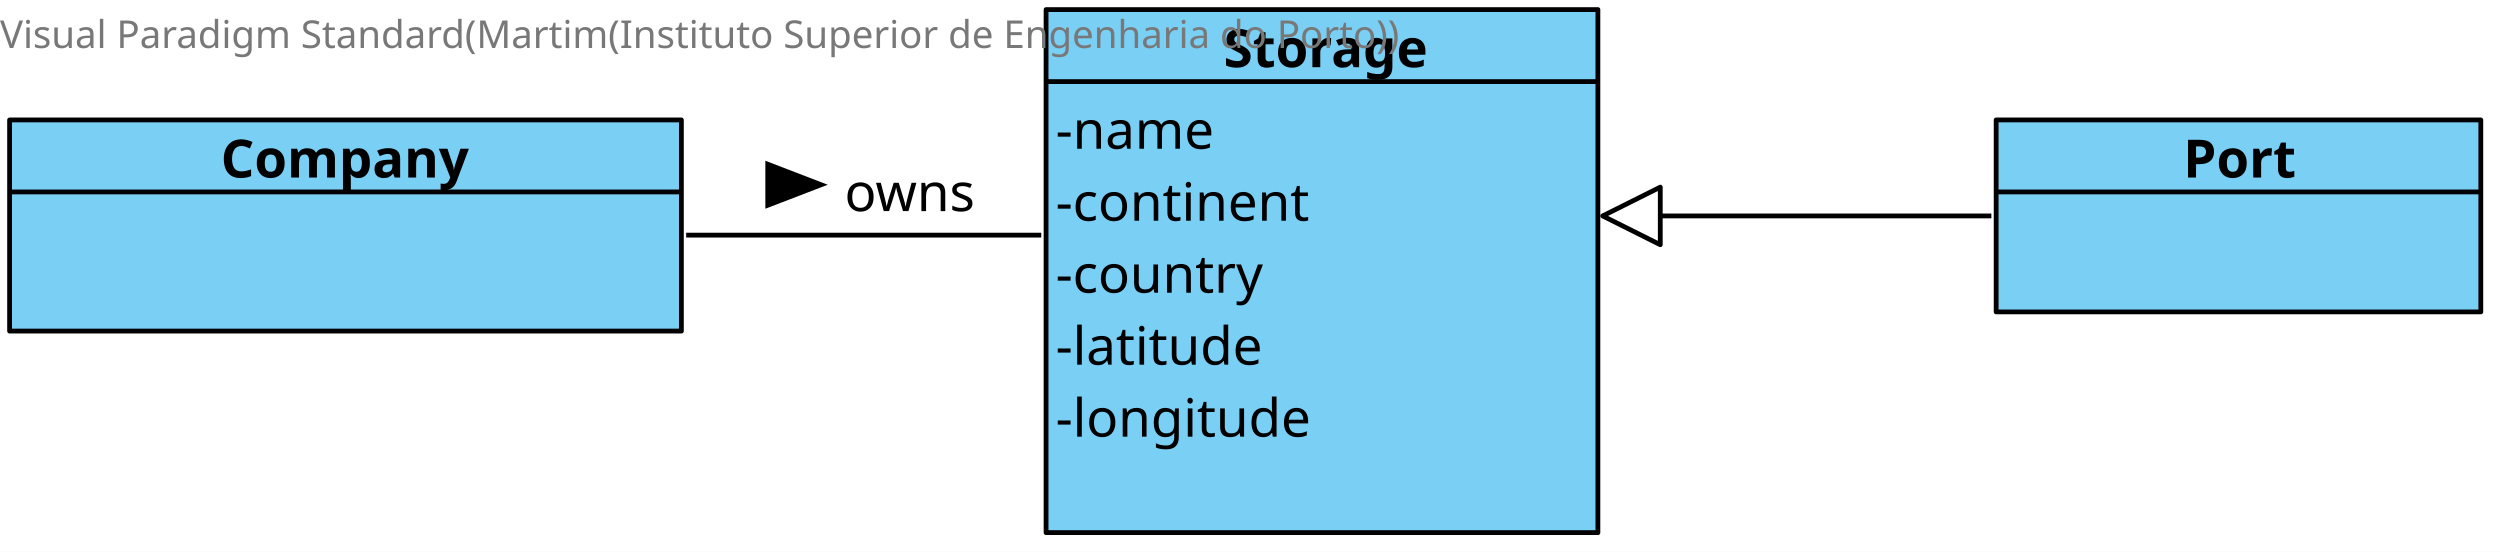
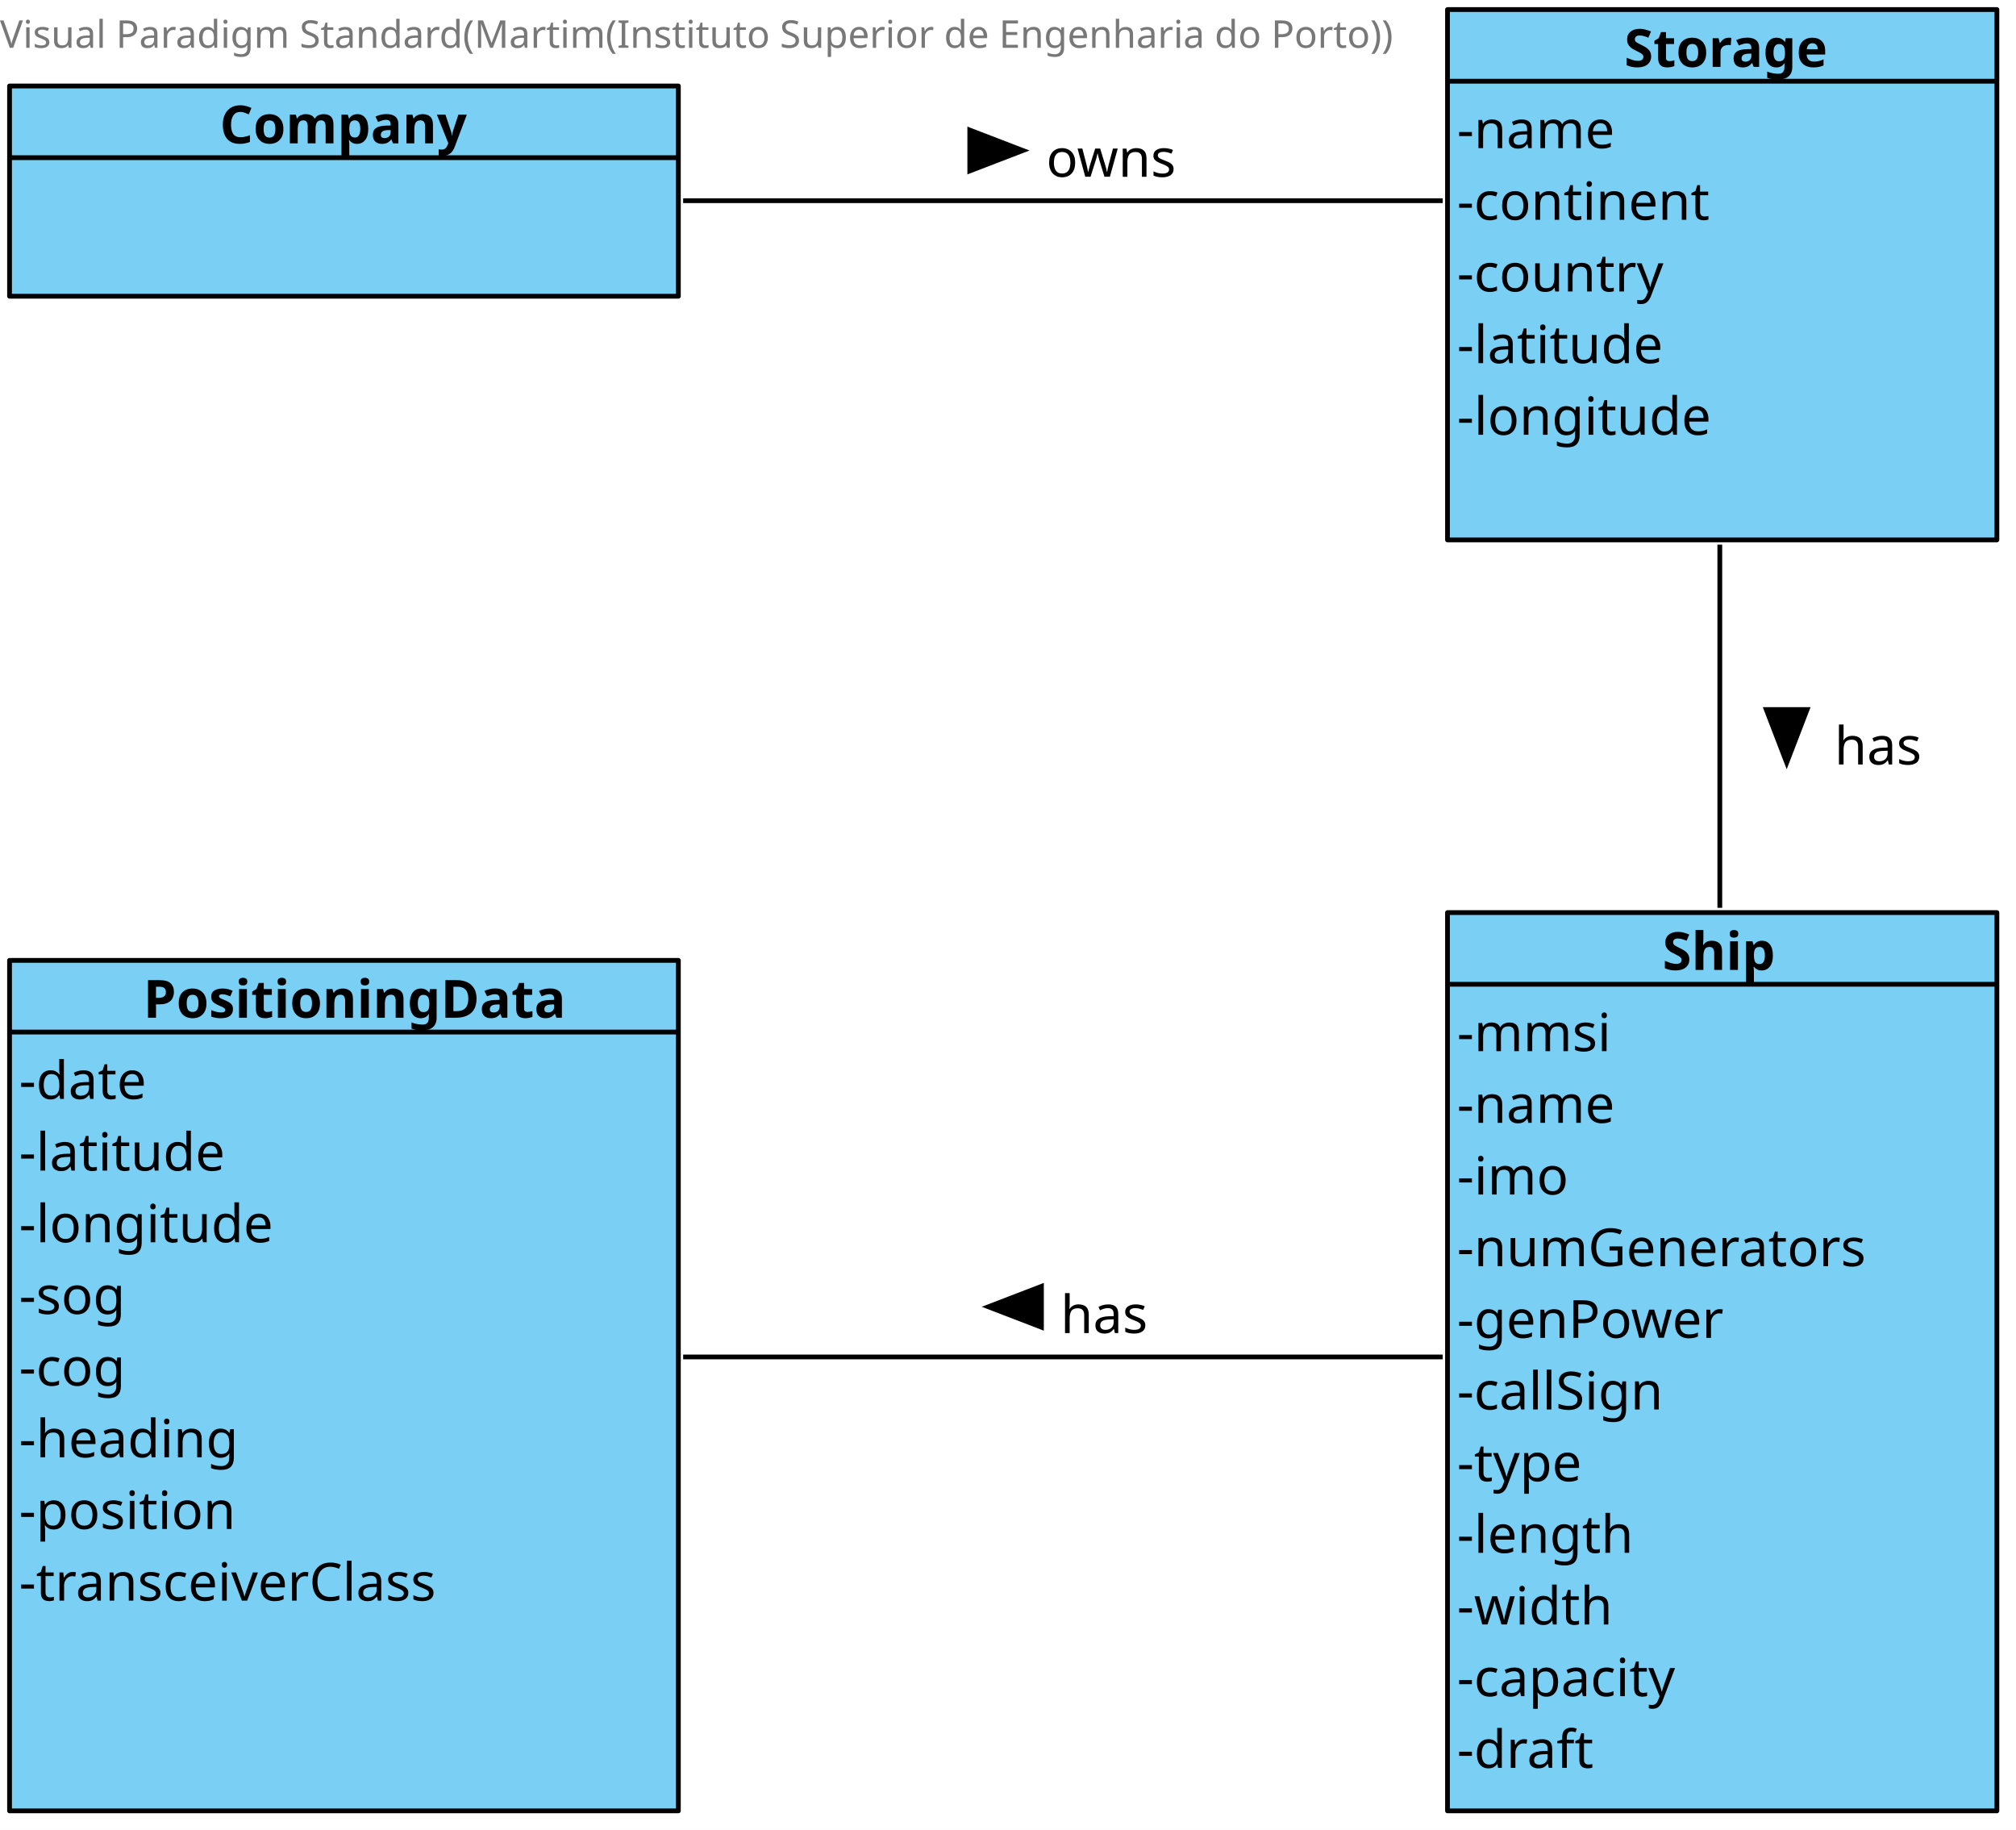
- <svg xmlns="http://www.w3.org/2000/svg" fill-opacity="0" color-rendering="auto" color-interpolation="auto" text-rendering="auto" stroke="rgb(0,0,0)" stroke-linecap="square" width="521" stroke-miterlimit="10" shape-rendering="auto" stroke-opacity="0" fill="rgb(0,0,0)" stroke-dasharray="none" font-weight="normal" stroke-width="1" height="115" font-family="'Dialog'" font-style="normal" stroke-linejoin="miter" font-size="12px" stroke-dashoffset="0" image-rendering="auto">
+ <svg xmlns="http://www.w3.org/2000/svg" fill-opacity="0" color-rendering="auto" color-interpolation="auto" text-rendering="auto" stroke="rgb(0,0,0)" stroke-linecap="square" width="422" stroke-miterlimit="10" shape-rendering="auto" stroke-opacity="0" fill="rgb(0,0,0)" stroke-dasharray="none" font-weight="normal" stroke-width="1" height="383" font-family="'Dialog'" font-style="normal" stroke-linejoin="miter" font-size="12px" stroke-dashoffset="0" image-rendering="auto">
  <defs id="genericDefs" />
  <g>
    <defs id="defs1">
      <clipPath clipPathUnits="userSpaceOnUse" id="clipPath1">
        <path d="M-7 -7 L151 -7 L151 55 L-7 55 L-7 -7 Z" />
      </clipPath>
      <clipPath clipPathUnits="userSpaceOnUse" id="clipPath2">
        <path d="M0 0 L0 29 L140 29 L140 0 Z" />
      </clipPath>
      <clipPath clipPathUnits="userSpaceOnUse" id="clipPath3">
        <path d="M0 0 L0 15 L140 15 L140 0 Z" />
      </clipPath>
      <clipPath clipPathUnits="userSpaceOnUse" id="clipPath4">
-         <path d="M-7 -7 L126 -7 L126 120 L-7 120 L-7 -7 Z" />
+         <path d="M-7 -7 L126 -7 L126 122 L-7 122 L-7 -7 Z" />
      </clipPath>
      <clipPath clipPathUnits="userSpaceOnUse" id="clipPath5">
-         <path d="M0 0 L0 94 L115 94 L115 0 Z" />
+         <path d="M0 0 L0 96 L115 96 L115 0 Z" />
      </clipPath>
      <clipPath clipPathUnits="userSpaceOnUse" id="clipPath6">
        <path d="M0 0 L0 15 L115 15 L115 0 Z" />
      </clipPath>
      <clipPath clipPathUnits="userSpaceOnUse" id="clipPath7">
-         <path d="M-7 -7 L112 -7 L112 51 L-7 51 L-7 -7 Z" />
+         <path d="M-7 -7 L126 -7 L126 199 L-7 199 L-7 -7 Z" />
      </clipPath>
      <clipPath clipPathUnits="userSpaceOnUse" id="clipPath8">
-         <path d="M0 0 L0 25 L101 25 L101 0 Z" />
+         <path d="M0 0 L0 173 L115 173 L115 0 Z" />
      </clipPath>
      <clipPath clipPathUnits="userSpaceOnUse" id="clipPath9">
-         <path d="M0 0 L0 15 L101 15 L101 0 Z" />
+         <path d="M-7 -7 L151 -7 L151 189 L-7 189 L-7 -7 Z" />
      </clipPath>
      <clipPath clipPathUnits="userSpaceOnUse" id="clipPath10">
-         <path d="M0 0 L178 0 L178 104 L0 104 L0 0 Z" />
+         <path d="M0 0 L0 163 L140 163 L140 0 Z" />
      </clipPath>
      <clipPath clipPathUnits="userSpaceOnUse" id="clipPath11">
-         <path d="M119 33 L119 49 L55 49 L55 33 ZM0 0 L0 104 L178 104 L178 0 Z" />
+         <path d="M0 0 L263 0 L263 104 L0 104 L0 0 Z" />
      </clipPath>
      <clipPath clipPathUnits="userSpaceOnUse" id="clipPath12">
-         <path d="M0 0 L185 0 L185 104 L0 104 L0 0 Z" />
+         <path d="M162 33 L162 49 L98 49 L98 33 ZM0 0 L0 104 L263 104 L263 0 Z" />
      </clipPath>
      <clipPath clipPathUnits="userSpaceOnUse" id="clipPath13">
-         <path d="M0 0 L0 104 L185 104 L185 0 Z" />
+         <path d="M0 0 L104 0 L104 180 L0 180 L0 0 Z" />
      </clipPath>
      <clipPath clipPathUnits="userSpaceOnUse" id="clipPath14">
+         <path d="M94 82 L94 103 L54 103 L54 82 ZM0 0 L0 180 L104 180 L104 0 Z" />
+       </clipPath>
+       <clipPath clipPathUnits="userSpaceOnUse" id="clipPath15">
+         <path d="M157 33 L157 49 L101 49 L101 33 ZM0 0 L0 104 L263 104 L263 0 Z" />
+       </clipPath>
+       <clipPath clipPathUnits="userSpaceOnUse" id="clipPath16">
+         <path d="M-56 -16 L112 -16 L112 32 L-56 32 L-56 -16 Z" />
+       </clipPath>
+       <clipPath clipPathUnits="userSpaceOnUse" id="clipPath17">
+         <path d="M-66 -16 L102 -16 L102 32 L-66 32 L-66 -16 Z" />
+       </clipPath>
+       <clipPath clipPathUnits="userSpaceOnUse" id="clipPath18">
+         <path d="M-40 -21 L80 -21 L80 42 L-40 42 L-40 -21 Z" />
+       </clipPath>
+       <clipPath clipPathUnits="userSpaceOnUse" id="clipPath19">
+         <path d="M-42 -23 L78 -23 L78 40 L-42 40 L-42 -23 Z" />
+       </clipPath>
+       <clipPath clipPathUnits="userSpaceOnUse" id="clipPath20">
        <path d="M-64 -16 L128 -16 L128 32 L-64 32 L-64 -16 Z" />
      </clipPath>
-       <clipPath clipPathUnits="userSpaceOnUse" id="clipPath15">
+       <clipPath clipPathUnits="userSpaceOnUse" id="clipPath21">
        <path d="M-74 -16 L118 -16 L118 32 L-74 32 L-74 -16 Z" />
      </clipPath>
    </defs>
    <g fill="white" text-rendering="geometricPrecision" fill-opacity="1" stroke-opacity="1" stroke="white">
-       <rect x="0" width="521" height="115" y="0" stroke="none" />
-     </g>
-     <g font-size="11px" transform="translate(2,25)" fill-opacity="1" fill="rgb(122,207,245)" text-rendering="geometricPrecision" image-rendering="optimizeQuality" font-family="sans-serif" stroke="rgb(122,207,245)" font-weight="bold" stroke-opacity="1">
+       <rect x="0" width="422" height="383" y="0" stroke="none" />
+     </g>
+     <g font-size="11px" transform="translate(2,18)" fill-opacity="1" fill="rgb(122,207,245)" text-rendering="geometricPrecision" image-rendering="optimizeQuality" font-family="sans-serif" stroke="rgb(122,207,245)" font-weight="bold" stroke-opacity="1">
      <rect x="0" width="140" height="44" y="0" clip-path="url(#clipPath1)" stroke="none" />
    </g>
-     <g fill-opacity="1" text-rendering="geometricPrecision" stroke="black" stroke-linecap="butt" transform="translate(2,25)" stroke-miterlimit="0" stroke-opacity="1" fill="black" font-weight="bold" font-family="sans-serif" stroke-linejoin="round" font-size="11px" image-rendering="optimizeQuality">
+     <g fill-opacity="1" text-rendering="geometricPrecision" stroke="black" stroke-linecap="butt" transform="translate(2,18)" stroke-miterlimit="0" stroke-opacity="1" fill="black" font-weight="bold" font-family="sans-serif" stroke-linejoin="round" font-size="11px" image-rendering="optimizeQuality">
      <rect fill="none" x="0" width="140" height="44" y="0" clip-path="url(#clipPath1)" />
      <line y2="15" fill="none" x1="0" clip-path="url(#clipPath1)" x2="140" y1="15" />
    </g>
-     <g font-size="11px" transform="translate(2,25)" fill-opacity="1" fill="black" text-rendering="geometricPrecision" image-rendering="optimizeQuality" font-family="sans-serif" stroke="black" font-weight="bold" stroke-opacity="1">
+     <g font-size="11px" transform="translate(2,18)" fill-opacity="1" fill="black" text-rendering="geometricPrecision" image-rendering="optimizeQuality" font-family="sans-serif" stroke="black" font-weight="bold" stroke-opacity="1">
      <text x="44" xml:space="preserve" y="12" clip-path="url(#clipPath3)" stroke="none">Company</text>
    </g>
-     <g font-size="11px" transform="translate(218,2)" fill-opacity="1" fill="rgb(122,207,245)" text-rendering="geometricPrecision" image-rendering="optimizeQuality" font-family="sans-serif" stroke="rgb(122,207,245)" font-weight="bold" stroke-opacity="1">
-       <rect x="0" width="115" height="109" y="0" clip-path="url(#clipPath4)" stroke="none" />
-     </g>
-     <g fill-opacity="1" text-rendering="geometricPrecision" stroke="black" stroke-linecap="butt" transform="translate(218,2)" stroke-miterlimit="0" stroke-opacity="1" fill="black" font-weight="bold" font-family="sans-serif" stroke-linejoin="round" font-size="11px" image-rendering="optimizeQuality">
-       <rect fill="none" x="0" width="115" height="109" y="0" clip-path="url(#clipPath4)" />
+     <g font-size="11px" transform="translate(303,2)" fill-opacity="1" fill="rgb(122,207,245)" text-rendering="geometricPrecision" image-rendering="optimizeQuality" font-family="sans-serif" stroke="rgb(122,207,245)" font-weight="bold" stroke-opacity="1">
+       <rect x="0" width="115" height="111" y="0" clip-path="url(#clipPath4)" stroke="none" />
+     </g>
+     <g fill-opacity="1" text-rendering="geometricPrecision" stroke="black" stroke-linecap="butt" transform="translate(303,2)" stroke-miterlimit="0" stroke-opacity="1" fill="black" font-weight="bold" font-family="sans-serif" stroke-linejoin="round" font-size="11px" image-rendering="optimizeQuality">
+       <rect fill="none" x="0" width="115" height="111" y="0" clip-path="url(#clipPath4)" />
      <line y2="15" fill="none" x1="0" clip-path="url(#clipPath4)" x2="115" y1="15" />
    </g>
-     <g font-size="11px" transform="matrix(1,0,0,1,218,17)" fill-opacity="1" fill="black" text-rendering="geometricPrecision" image-rendering="optimizeQuality" font-family="sans-serif" stroke="black" stroke-opacity="1">
+     <g font-size="11px" transform="matrix(1,0,0,1,303,17)" fill-opacity="1" fill="black" text-rendering="geometricPrecision" image-rendering="optimizeQuality" font-family="sans-serif" stroke="black" stroke-opacity="1">
      <text x="2" xml:space="preserve" y="14" clip-path="url(#clipPath5)" stroke="none">-name</text>
    </g>
-     <g font-size="11px" transform="matrix(1,0,0,1,218,17)" fill-opacity="1" fill="black" text-rendering="geometricPrecision" image-rendering="optimizeQuality" font-family="sans-serif" stroke="black" stroke-opacity="1">
+     <g font-size="11px" transform="matrix(1,0,0,1,303,17)" fill-opacity="1" fill="black" text-rendering="geometricPrecision" image-rendering="optimizeQuality" font-family="sans-serif" stroke="black" stroke-opacity="1">
      <text x="2" xml:space="preserve" y="29" clip-path="url(#clipPath5)" stroke="none">-continent</text>
    </g>
-     <g font-size="11px" transform="matrix(1,0,0,1,218,17)" fill-opacity="1" fill="black" text-rendering="geometricPrecision" image-rendering="optimizeQuality" font-family="sans-serif" stroke="black" stroke-opacity="1">
+     <g font-size="11px" transform="matrix(1,0,0,1,303,17)" fill-opacity="1" fill="black" text-rendering="geometricPrecision" image-rendering="optimizeQuality" font-family="sans-serif" stroke="black" stroke-opacity="1">
      <text x="2" xml:space="preserve" y="44" clip-path="url(#clipPath5)" stroke="none">-country</text>
    </g>
-     <g font-size="11px" transform="matrix(1,0,0,1,218,17)" fill-opacity="1" fill="black" text-rendering="geometricPrecision" image-rendering="optimizeQuality" font-family="sans-serif" stroke="black" stroke-opacity="1">
+     <g font-size="11px" transform="matrix(1,0,0,1,303,17)" fill-opacity="1" fill="black" text-rendering="geometricPrecision" image-rendering="optimizeQuality" font-family="sans-serif" stroke="black" stroke-opacity="1">
      <text x="2" xml:space="preserve" y="59" clip-path="url(#clipPath5)" stroke="none">-latitude</text>
    </g>
-     <g font-size="11px" transform="matrix(1,0,0,1,218,17)" fill-opacity="1" fill="black" text-rendering="geometricPrecision" image-rendering="optimizeQuality" font-family="sans-serif" stroke="black" stroke-opacity="1">
+     <g font-size="11px" transform="matrix(1,0,0,1,303,17)" fill-opacity="1" fill="black" text-rendering="geometricPrecision" image-rendering="optimizeQuality" font-family="sans-serif" stroke="black" stroke-opacity="1">
      <text x="2" xml:space="preserve" y="74" clip-path="url(#clipPath5)" stroke="none">-longitude</text>
    </g>
-     <g font-size="11px" transform="translate(218,2)" fill-opacity="1" fill="black" text-rendering="geometricPrecision" image-rendering="optimizeQuality" font-family="sans-serif" stroke="black" font-weight="bold" stroke-opacity="1">
+     <g font-size="11px" transform="translate(303,2)" fill-opacity="1" fill="black" text-rendering="geometricPrecision" image-rendering="optimizeQuality" font-family="sans-serif" stroke="black" font-weight="bold" stroke-opacity="1">
      <text x="37" xml:space="preserve" y="12" clip-path="url(#clipPath6)" stroke="none">Storage</text>
    </g>
-     <g font-size="11px" transform="translate(416,25)" fill-opacity="1" fill="rgb(122,207,245)" text-rendering="geometricPrecision" image-rendering="optimizeQuality" font-family="sans-serif" stroke="rgb(122,207,245)" font-weight="bold" stroke-opacity="1">
-       <rect x="0" width="101" height="40" y="0" clip-path="url(#clipPath7)" stroke="none" />
-     </g>
-     <g fill-opacity="1" text-rendering="geometricPrecision" stroke="black" stroke-linecap="butt" transform="translate(416,25)" stroke-miterlimit="0" stroke-opacity="1" fill="black" font-weight="bold" font-family="sans-serif" stroke-linejoin="round" font-size="11px" image-rendering="optimizeQuality">
-       <rect fill="none" x="0" width="101" height="40" y="0" clip-path="url(#clipPath7)" />
-       <line y2="15" fill="none" x1="0" clip-path="url(#clipPath7)" x2="101" y1="15" />
-     </g>
-     <g font-size="11px" transform="translate(416,25)" fill-opacity="1" fill="black" text-rendering="geometricPrecision" image-rendering="optimizeQuality" font-family="sans-serif" stroke="black" font-weight="bold" stroke-opacity="1">
-       <text x="39" xml:space="preserve" y="12" clip-path="url(#clipPath9)" stroke="none">Port</text>
-     </g>
-     <g stroke-linecap="butt" font-size="11px" transform="translate(93,-1)" fill-opacity="1" fill="black" text-rendering="geometricPrecision" image-rendering="optimizeQuality" font-family="sans-serif" stroke-linejoin="round" stroke="black" stroke-opacity="1">
-       <line y2="50" fill="none" x1="50" clip-path="url(#clipPath11)" x2="124" y1="50" />
-     </g>
-     <g stroke-linecap="butt" font-size="11px" transform="translate(284,-5)" fill-opacity="1" fill="black" text-rendering="geometricPrecision" image-rendering="optimizeQuality" font-family="sans-serif" stroke-linejoin="round" stroke="black" stroke-opacity="1">
-       <line y2="50" fill="none" x1="50" clip-path="url(#clipPath13)" x2="131" y1="50" />
-       <polygon fill="white" clip-path="url(#clipPath13)" points=" 50 50 62 56 62 44" stroke="none" />
-       <polygon fill="none" points=" 50 50 62 56 62 44" clip-path="url(#clipPath13)" />
-     </g>
-     <g font-size="11px" transform="translate(158,32)" fill-opacity="1" fill="black" text-rendering="geometricPrecision" image-rendering="optimizeQuality" font-family="sans-serif" stroke="black" stroke-opacity="1">
-       <path d="M14.5 6.5 L1.5 11.5 L1.5 1.5 Z" stroke="none" clip-path="url(#clipPath15)" />
-       <text x="28" xml:space="preserve" y="12" clip-path="url(#clipPath14)" transform="translate(-10,0)" stroke="none">owns</text>
+     <g font-size="11px" transform="translate(303,191)" fill-opacity="1" fill="rgb(122,207,245)" text-rendering="geometricPrecision" image-rendering="optimizeQuality" font-family="sans-serif" stroke="rgb(122,207,245)" font-weight="bold" stroke-opacity="1">
+       <rect x="0" width="115" height="188" y="0" clip-path="url(#clipPath7)" stroke="none" />
+     </g>
+     <g fill-opacity="1" text-rendering="geometricPrecision" stroke="black" stroke-linecap="butt" transform="translate(303,191)" stroke-miterlimit="0" stroke-opacity="1" fill="black" font-weight="bold" font-family="sans-serif" stroke-linejoin="round" font-size="11px" image-rendering="optimizeQuality">
+       <rect fill="none" x="0" width="115" height="188" y="0" clip-path="url(#clipPath7)" />
+       <line y2="15" fill="none" x1="0" clip-path="url(#clipPath7)" x2="115" y1="15" />
+     </g>
+     <g font-size="11px" transform="matrix(1,0,0,1,303,206)" fill-opacity="1" fill="black" text-rendering="geometricPrecision" image-rendering="optimizeQuality" font-family="sans-serif" stroke="black" stroke-opacity="1">
+       <text x="2" xml:space="preserve" y="14" clip-path="url(#clipPath8)" stroke="none">-mmsi</text>
+     </g>
+     <g font-size="11px" transform="matrix(1,0,0,1,303,206)" fill-opacity="1" fill="black" text-rendering="geometricPrecision" image-rendering="optimizeQuality" font-family="sans-serif" stroke="black" stroke-opacity="1">
+       <text x="2" xml:space="preserve" y="29" clip-path="url(#clipPath8)" stroke="none">-name</text>
+     </g>
+     <g font-size="11px" transform="matrix(1,0,0,1,303,206)" fill-opacity="1" fill="black" text-rendering="geometricPrecision" image-rendering="optimizeQuality" font-family="sans-serif" stroke="black" stroke-opacity="1">
+       <text x="2" xml:space="preserve" y="44" clip-path="url(#clipPath8)" stroke="none">-imo</text>
+     </g>
+     <g font-size="11px" transform="matrix(1,0,0,1,303,206)" fill-opacity="1" fill="black" text-rendering="geometricPrecision" image-rendering="optimizeQuality" font-family="sans-serif" stroke="black" stroke-opacity="1">
+       <text x="2" xml:space="preserve" y="59" clip-path="url(#clipPath8)" stroke="none">-numGenerators</text>
+     </g>
+     <g font-size="11px" transform="matrix(1,0,0,1,303,206)" fill-opacity="1" fill="black" text-rendering="geometricPrecision" image-rendering="optimizeQuality" font-family="sans-serif" stroke="black" stroke-opacity="1">
+       <text x="2" xml:space="preserve" y="74" clip-path="url(#clipPath8)" stroke="none">-genPower</text>
+     </g>
+     <g font-size="11px" transform="matrix(1,0,0,1,303,206)" fill-opacity="1" fill="black" text-rendering="geometricPrecision" image-rendering="optimizeQuality" font-family="sans-serif" stroke="black" stroke-opacity="1">
+       <text x="2" xml:space="preserve" y="89" clip-path="url(#clipPath8)" stroke="none">-callSign</text>
+     </g>
+     <g font-size="11px" transform="matrix(1,0,0,1,303,206)" fill-opacity="1" fill="black" text-rendering="geometricPrecision" image-rendering="optimizeQuality" font-family="sans-serif" stroke="black" stroke-opacity="1">
+       <text x="2" xml:space="preserve" y="104" clip-path="url(#clipPath8)" stroke="none">-type</text>
+     </g>
+     <g font-size="11px" transform="matrix(1,0,0,1,303,206)" fill-opacity="1" fill="black" text-rendering="geometricPrecision" image-rendering="optimizeQuality" font-family="sans-serif" stroke="black" stroke-opacity="1">
+       <text x="2" xml:space="preserve" y="119" clip-path="url(#clipPath8)" stroke="none">-length</text>
+     </g>
+     <g font-size="11px" transform="matrix(1,0,0,1,303,206)" fill-opacity="1" fill="black" text-rendering="geometricPrecision" image-rendering="optimizeQuality" font-family="sans-serif" stroke="black" stroke-opacity="1">
+       <text x="2" xml:space="preserve" y="134" clip-path="url(#clipPath8)" stroke="none">-width</text>
+     </g>
+     <g font-size="11px" transform="matrix(1,0,0,1,303,206)" fill-opacity="1" fill="black" text-rendering="geometricPrecision" image-rendering="optimizeQuality" font-family="sans-serif" stroke="black" stroke-opacity="1">
+       <text x="2" xml:space="preserve" y="149" clip-path="url(#clipPath8)" stroke="none">-capacity</text>
+     </g>
+     <g font-size="11px" transform="matrix(1,0,0,1,303,206)" fill-opacity="1" fill="black" text-rendering="geometricPrecision" image-rendering="optimizeQuality" font-family="sans-serif" stroke="black" stroke-opacity="1">
+       <text x="2" xml:space="preserve" y="164" clip-path="url(#clipPath8)" stroke="none">-draft</text>
+     </g>
+     <g font-size="11px" transform="translate(303,191)" fill-opacity="1" fill="black" text-rendering="geometricPrecision" image-rendering="optimizeQuality" font-family="sans-serif" stroke="black" font-weight="bold" stroke-opacity="1">
+       <text x="45" xml:space="preserve" y="12" clip-path="url(#clipPath6)" stroke="none">Ship</text>
+     </g>
+     <g font-size="11px" transform="translate(2,201)" fill-opacity="1" fill="rgb(122,207,245)" text-rendering="geometricPrecision" image-rendering="optimizeQuality" font-family="sans-serif" stroke="rgb(122,207,245)" font-weight="bold" stroke-opacity="1">
+       <rect x="0" width="140" height="178" y="0" clip-path="url(#clipPath9)" stroke="none" />
+     </g>
+     <g fill-opacity="1" text-rendering="geometricPrecision" stroke="black" stroke-linecap="butt" transform="translate(2,201)" stroke-miterlimit="0" stroke-opacity="1" fill="black" font-weight="bold" font-family="sans-serif" stroke-linejoin="round" font-size="11px" image-rendering="optimizeQuality">
+       <rect fill="none" x="0" width="140" height="178" y="0" clip-path="url(#clipPath9)" />
+       <line y2="15" fill="none" x1="0" clip-path="url(#clipPath9)" x2="140" y1="15" />
+     </g>
+     <g font-size="11px" transform="matrix(1,0,0,1,2,216)" fill-opacity="1" fill="black" text-rendering="geometricPrecision" image-rendering="optimizeQuality" font-family="sans-serif" stroke="black" stroke-opacity="1">
+       <text x="2" xml:space="preserve" y="14" clip-path="url(#clipPath10)" stroke="none">-date</text>
+     </g>
+     <g font-size="11px" transform="matrix(1,0,0,1,2,216)" fill-opacity="1" fill="black" text-rendering="geometricPrecision" image-rendering="optimizeQuality" font-family="sans-serif" stroke="black" stroke-opacity="1">
+       <text x="2" xml:space="preserve" y="29" clip-path="url(#clipPath10)" stroke="none">-latitude</text>
+     </g>
+     <g font-size="11px" transform="matrix(1,0,0,1,2,216)" fill-opacity="1" fill="black" text-rendering="geometricPrecision" image-rendering="optimizeQuality" font-family="sans-serif" stroke="black" stroke-opacity="1">
+       <text x="2" xml:space="preserve" y="44" clip-path="url(#clipPath10)" stroke="none">-longitude</text>
+     </g>
+     <g font-size="11px" transform="matrix(1,0,0,1,2,216)" fill-opacity="1" fill="black" text-rendering="geometricPrecision" image-rendering="optimizeQuality" font-family="sans-serif" stroke="black" stroke-opacity="1">
+       <text x="2" xml:space="preserve" y="59" clip-path="url(#clipPath10)" stroke="none">-sog</text>
+     </g>
+     <g font-size="11px" transform="matrix(1,0,0,1,2,216)" fill-opacity="1" fill="black" text-rendering="geometricPrecision" image-rendering="optimizeQuality" font-family="sans-serif" stroke="black" stroke-opacity="1">
+       <text x="2" xml:space="preserve" y="74" clip-path="url(#clipPath10)" stroke="none">-cog</text>
+     </g>
+     <g font-size="11px" transform="matrix(1,0,0,1,2,216)" fill-opacity="1" fill="black" text-rendering="geometricPrecision" image-rendering="optimizeQuality" font-family="sans-serif" stroke="black" stroke-opacity="1">
+       <text x="2" xml:space="preserve" y="89" clip-path="url(#clipPath10)" stroke="none">-heading</text>
+     </g>
+     <g font-size="11px" transform="matrix(1,0,0,1,2,216)" fill-opacity="1" fill="black" text-rendering="geometricPrecision" image-rendering="optimizeQuality" font-family="sans-serif" stroke="black" stroke-opacity="1">
+       <text x="2" xml:space="preserve" y="104" clip-path="url(#clipPath10)" stroke="none">-position</text>
+     </g>
+     <g font-size="11px" transform="matrix(1,0,0,1,2,216)" fill-opacity="1" fill="black" text-rendering="geometricPrecision" image-rendering="optimizeQuality" font-family="sans-serif" stroke="black" stroke-opacity="1">
+       <text x="2" xml:space="preserve" y="119" clip-path="url(#clipPath10)" stroke="none">-transceiverClass</text>
+     </g>
+     <g font-size="11px" transform="translate(2,201)" fill-opacity="1" fill="black" text-rendering="geometricPrecision" image-rendering="optimizeQuality" font-family="sans-serif" stroke="black" font-weight="bold" stroke-opacity="1">
+       <text x="28" xml:space="preserve" y="12" clip-path="url(#clipPath3)" stroke="none">PositioningData</text>
+     </g>
+     <g stroke-linecap="butt" font-size="11px" transform="translate(93,-8)" fill-opacity="1" fill="black" text-rendering="geometricPrecision" image-rendering="optimizeQuality" font-family="sans-serif" stroke-linejoin="round" stroke="black" stroke-opacity="1">
+       <line y2="50" fill="none" x1="50" clip-path="url(#clipPath12)" x2="209" y1="50" />
+     </g>
+     <g stroke-linecap="butt" font-size="11px" transform="translate(310,64)" fill-opacity="1" fill="black" text-rendering="geometricPrecision" image-rendering="optimizeQuality" font-family="sans-serif" stroke-linejoin="round" stroke="black" stroke-opacity="1">
+       <line y2="126" fill="none" x1="50" clip-path="url(#clipPath14)" x2="50" y1="50" />
+     </g>
+     <g stroke-linecap="butt" font-size="11px" transform="translate(93,234)" fill-opacity="1" fill="black" text-rendering="geometricPrecision" image-rendering="optimizeQuality" font-family="sans-serif" stroke-linejoin="round" stroke="black" stroke-opacity="1">
+       <line y2="50" fill="none" x1="209" clip-path="url(#clipPath15)" x2="50" y1="50" />
+     </g>
+     <g font-size="11px" transform="translate(204,267)" fill-opacity="1" fill="black" text-rendering="geometricPrecision" image-rendering="optimizeQuality" font-family="sans-serif" stroke="black" stroke-opacity="1">
+       <path d="M1.5 6.5 L14.5 1.5 L14.5 11.5 Z" stroke="none" clip-path="url(#clipPath17)" />
+       <text x="28" xml:space="preserve" y="12" clip-path="url(#clipPath16)" transform="translate(-10,0)" stroke="none">has</text>
+     </g>
+     <g font-size="11px" transform="translate(366,148)" fill-opacity="1" fill="black" text-rendering="geometricPrecision" image-rendering="optimizeQuality" font-family="sans-serif" stroke="black" stroke-opacity="1">
+       <path d="M8 13 L3 0 L13 0 Z" stroke="none" clip-path="url(#clipPath19)" />
+       <text x="20" xml:space="preserve" y="14" clip-path="url(#clipPath18)" transform="translate(-2,-2)" stroke="none">has</text>
+     </g>
+     <g font-size="11px" transform="translate(201,25)" fill-opacity="1" fill="black" text-rendering="geometricPrecision" image-rendering="optimizeQuality" font-family="sans-serif" stroke="black" stroke-opacity="1">
+       <path d="M14.5 6.5 L1.5 11.5 L1.5 1.5 Z" stroke="none" clip-path="url(#clipPath21)" />
+       <text x="28" xml:space="preserve" y="12" clip-path="url(#clipPath20)" transform="translate(-10,0)" stroke="none">owns</text>
    </g>
    <g font-size="8px" fill-opacity="1" fill="rgb(120,120,120)" text-rendering="geometricPrecision" image-rendering="optimizeQuality" stroke="rgb(120,120,120)" stroke-opacity="1">
      <text x="0" xml:space="preserve" y="10" stroke="none">Visual Paradigm Standard(Martim(Instituto Superior de Engenharia do Porto))</text>
    </g>
  </g>
</svg>
